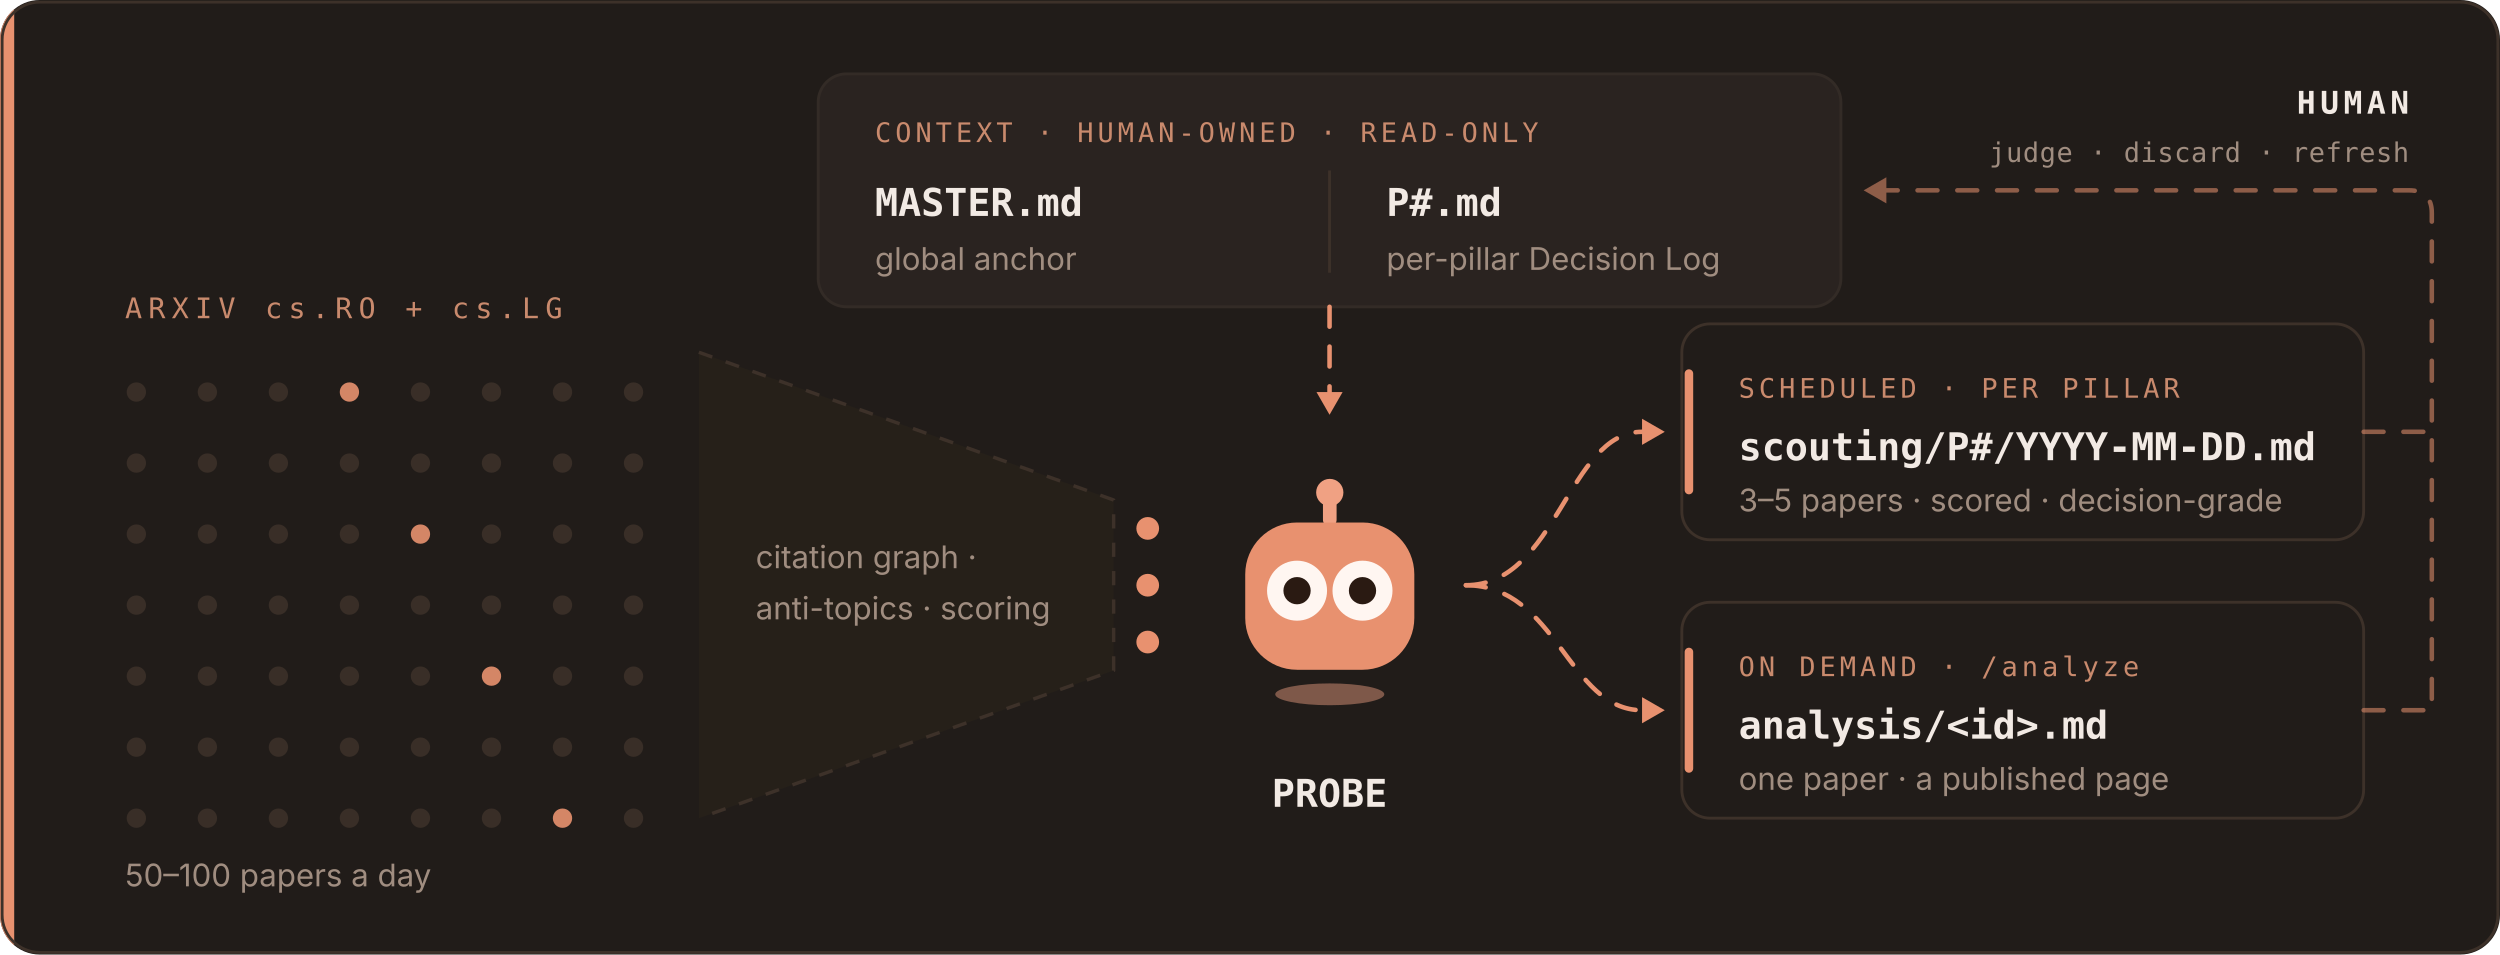
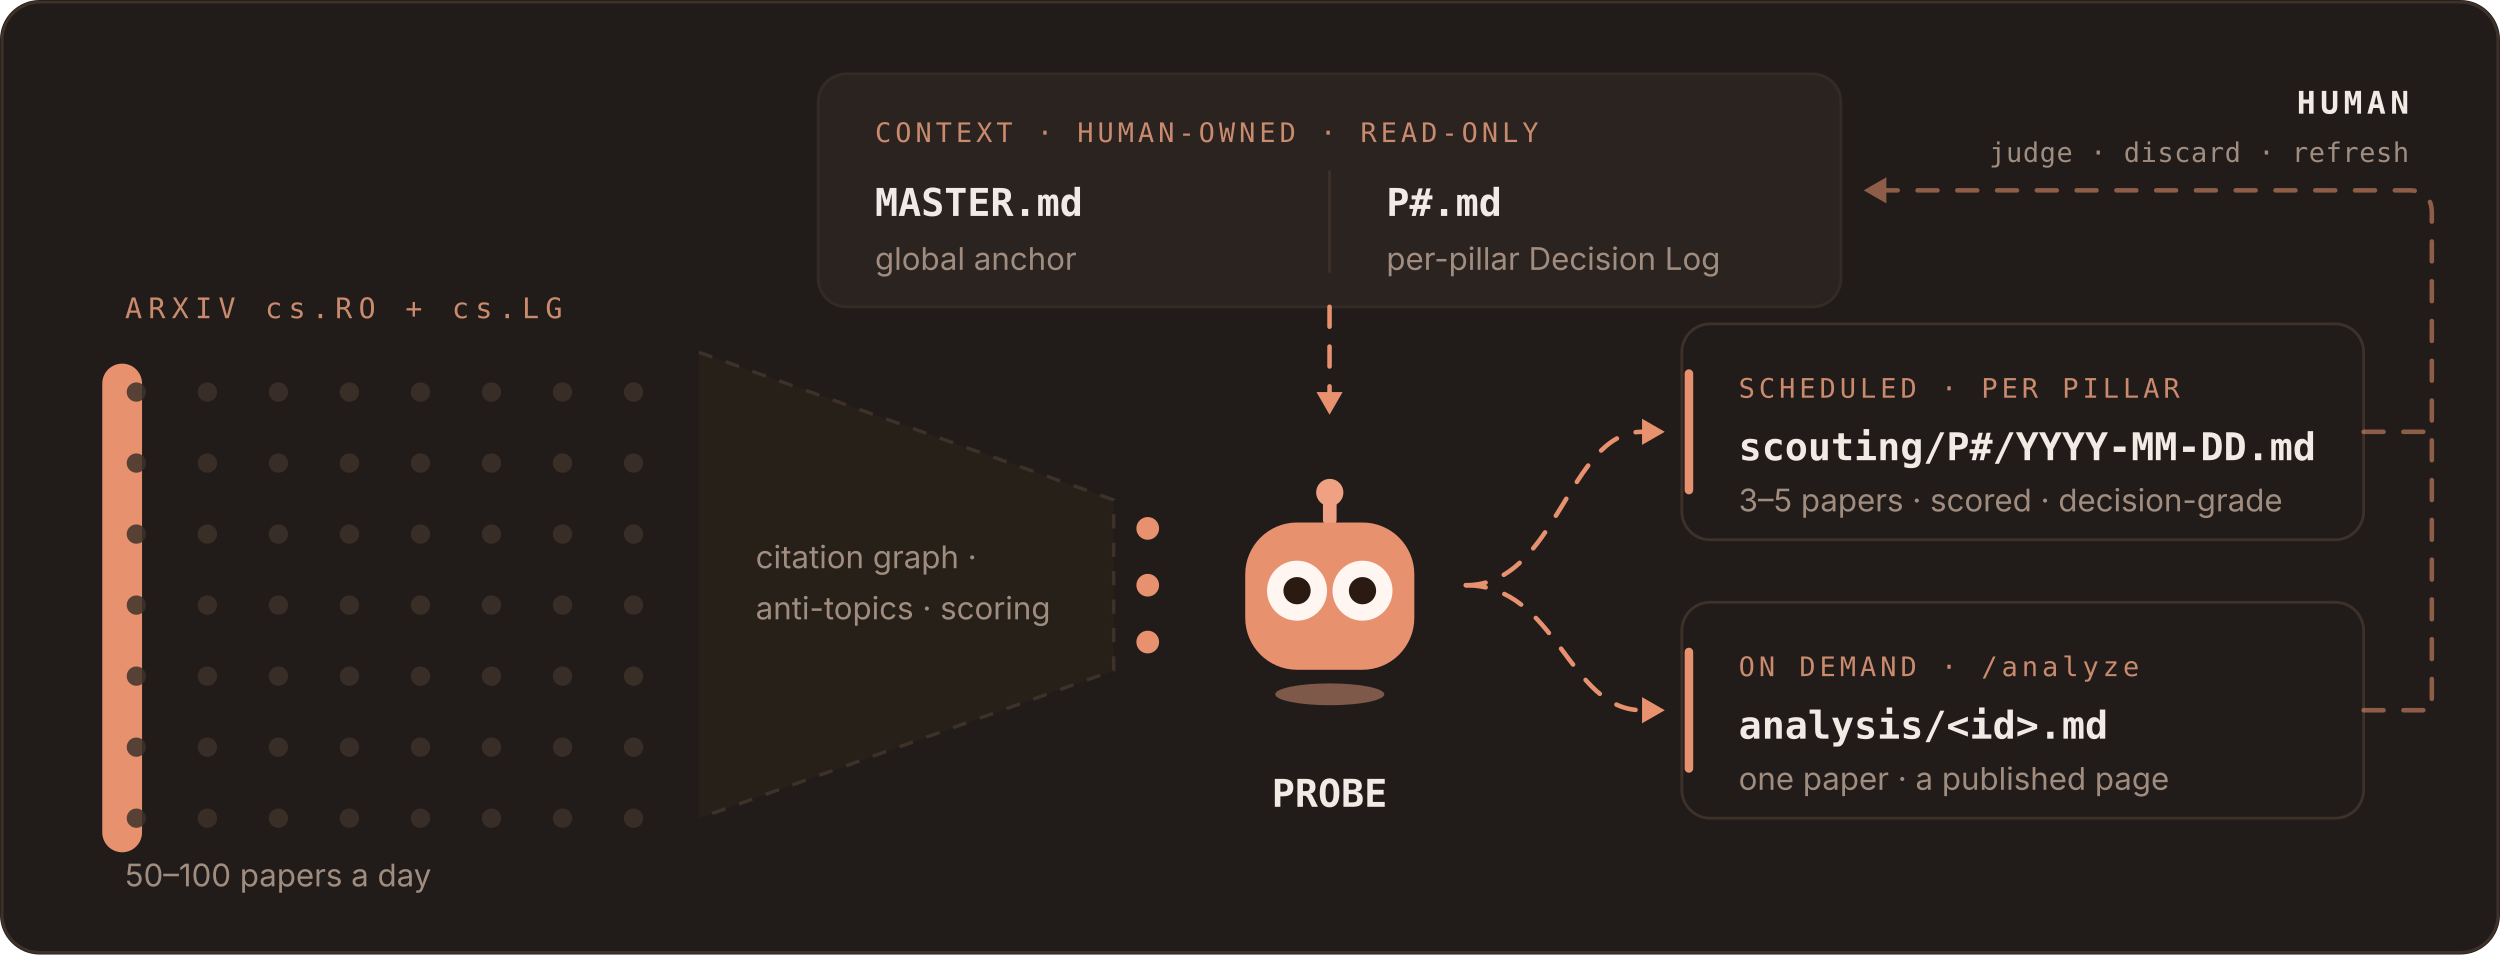
- <svg xmlns="http://www.w3.org/2000/svg" width="880" height="336" viewBox="0 0 880 336" role="img" aria-label="PROBE funnel — arXiv in, 3–5 decision-grade papers out">
+ <svg xmlns="http://www.w3.org/2000/svg" width="880" height="336" viewBox="0 0 880 336" role="img" aria-label="PROBE pipeline — arXiv in, scouting and analysis out">
  <style>
    .hull   { fill: #E8916F; }
    .iris   { fill: #FFF6F1; }
    .pupil  { fill: #2A1A12; }
    .stalk  { stroke: #F0A183; stroke-width: 5; stroke-linecap: round; fill: none; }
    .beacon { fill: #F0A183; }
    .wave   { fill: none; stroke: #F0A183; stroke-width: 2.6;
              stroke-linecap: round; opacity: 0; }
    .shadow { fill: #F0A183; opacity: .45; }
-     .rig  { animation: bob 3.4s ease-in-out infinite; }
-     .w1   { animation: ping 2.6s ease-in-out infinite; }
-     .w2   { animation: ping 2.6s ease-in-out .34s infinite; }
-     .lid  { animation: blink 5.4s ease-in-out infinite; }
+     .rig    { animation: bob 3.4s ease-in-out infinite; }
+     .w1     { animation: ping 2.6s ease-in-out infinite; }
+     .w2     { animation: ping 2.6s ease-in-out .34s infinite; }
+     .lid    { animation: blink 5.4s ease-in-out infinite; }
    .eL, .eL .lid { transform-origin: 36px 52px; }
    .eR, .eR .lid { transform-origin: 60px 52px; }
    @keyframes bob   { 0%, 100% { transform: translateY(0); } 50% { transform: translateY(-3px); } }
    @keyframes ping  { 0%, 100% { opacity: 0; } 12%, 42% { opacity: .85; } 58% { opacity: 0; } }
    @keyframes blink { 0%, 88%, 100% { transform: scaleY(1); }
                       92% { transform: scaleY(.06); } 96% { transform: scaleY(1); } }
    @keyframes march { to { stroke-dashoffset: -14; } }

    .m    { font-family: ui-monospace, SFMono-Regular, 'SF Mono', Menlo, Consolas, monospace; }
-     .s    { font-family: system-ui, -apple-system, 'Segoe UI', 'Noto Sans KR', sans-serif; }
    .lab  { font-family: ui-monospace, SFMono-Regular, 'SF Mono', Menlo, Consolas, monospace; font-size: 10px; letter-spacing: 2.2px; fill: #C98A6D; }
+     .tick { font-family: ui-monospace, SFMono-Regular, 'SF Mono', Menlo, Consolas, monospace; font-size: 9.5px; letter-spacing: 1.4px; fill: #C98A6D; }
    .path { font-family: ui-monospace, SFMono-Regular, 'SF Mono', Menlo, Consolas, monospace; font-size: 13.5px; font-weight: 700; fill: #F2EAE4; }
    .note { font-family: system-ui, -apple-system, 'Segoe UI', 'Noto Sans KR', sans-serif; font-size: 11px; fill: #A08D80; }
-     .tick { font-family: ui-monospace, SFMono-Regular, 'SF Mono', Menlo, Consolas, monospace; font-size: 9.5px; letter-spacing: 1.4px; fill: #C98A6D; }
    .wire { fill: none; stroke: #E8916F; stroke-width: 1.6; stroke-linecap: round;
            stroke-linejoin: round; }
    .flow { stroke-dasharray: 7 7; animation: march 1.1s linear infinite; }
-     .loop { fill: none; stroke: #3D3129; stroke-width: 1.4; stroke-linecap: round;
-             stroke-linejoin: round; stroke-dasharray: 3 5; }
    .head { fill: #E8916F; }

-     .pin  { fill: #7EB6D4; }
-     .pinh { fill: none; stroke: #211C19; stroke-width: 2.4; }
-     .pinn { font-family: ui-monospace, SFMono-Regular, 'SF Mono', Menlo, Consolas, monospace; font-size: 10px; font-weight: 700; fill: #12232C;
-             text-anchor: middle; }
-     .lead { fill: none; stroke: #7EB6D4; stroke-width: 1.2; opacity: .75; }
+     .d    { fill: #3D3129; opacity: .85; }
+     .mk   { fill: #3D3129; opacity: .9; }
+     .tv   { fill: #E8916F; opacity: 0; }
+     .keep { fill: #E8916F; animation: keep 9s linear infinite; }
+     .cull { fill: none; stroke: #A08D80; stroke-width: 1.5; stroke-linecap: round;
+             opacity: 0; }
+     .scan { animation: scan 9s linear infinite; }
+     @keyframes scan {
+       0%        { transform: translateX(0); opacity: 0; }
+       3%        { opacity: .11; }
+       30%       { transform: translateX(196px); opacity: .11; }
+       34%, 100% { transform: translateX(196px); opacity: 0; }
+     }
+     @keyframes keep {
+       0%, 34%   { opacity: 1; }
+       40%, 100% { opacity: 0; }
+     }
+     #m0 { animation: mark0 9s linear infinite; }
+     @keyframes mark0 {
+       0%, 4.6%        { fill: #3D3129; transform: scale(1); }
+       6.1%      { fill: #E8916F; transform: scale(1.9); }
+       10.6%        { fill: #E8916F; transform: scale(1); }
+       34%           { fill: #E8916F; transform: scale(1); }
+       39%, 100% { fill: #3D3129; transform: scale(1); }
+     }
+     #t0 { animation: trav0 9s ease-in-out infinite; }
+     @keyframes trav0 {
+       0%, 34%        { transform: translate(0, 0) scale(1); opacity: 0; }
+       35%        { transform: translate(0, 0) scale(1); opacity: 1; }
+       58%           { transform: translate(331px, -2px) scale(1.6); opacity: 1; }
+       62%, 100% { transform: translate(331px, -2px) scale(1.18); opacity: 1; }
+     }
+     #m1 { animation: mark1 9s linear infinite; }
+     @keyframes mark1 {
+       0%, 8.4%        { fill: #3D3129; transform: scale(1); }
+       9.9%      { fill: #E8916F; transform: scale(1.9); }
+       14.4%        { fill: #E8916F; transform: scale(1); }
+       36%           { fill: #E8916F; transform: scale(1); }
+       41%, 100% { fill: #3D3129; transform: scale(1); }
+     }
+     #t1 { animation: trav1 9s ease-in-out infinite; }
+     @keyframes trav1 {
+       0%, 36%  { transform: translate(0, 0) scale(1); opacity: 0; }
+       37%  { transform: translate(0, 0) scale(1); opacity: 1; }
+       50%       { transform: translate(168px, -45px) scale(1); opacity: 1; }
+       58%, 100% { transform: translate(199px, -53px) scale(.35); opacity: 0; }
+     }
+     #x1 { animation: cull1 9s linear infinite; }
+     @keyframes cull1 {
+       0%, 50%       { opacity: 0; transform: scale(.6); }
+       53%       { opacity: .75; transform: scale(1); }
+       61%, 100% { opacity: 0; transform: scale(1.3); }
+     }
+     #m2 { animation: mark2 9s linear infinite; }
+     @keyframes mark2 {
+       0%, 12.2%        { fill: #3D3129; transform: scale(1); }
+       13.7%      { fill: #E8916F; transform: scale(1.9); }
+       18.2%        { fill: #E8916F; transform: scale(1); }
+       38%           { fill: #E8916F; transform: scale(1); }
+       43%, 100% { fill: #3D3129; transform: scale(1); }
+     }
+     #t2 { animation: trav2 9s ease-in-out infinite; }
+     @keyframes trav2 {
+       0%, 38%  { transform: translate(0, 0) scale(1); opacity: 0; }
+       39%  { transform: translate(0, 0) scale(1); opacity: 1; }
+       52%       { transform: translate(118px, 29px) scale(1); opacity: 1; }
+       60%, 100% { transform: translate(139px, 34px) scale(.35); opacity: 0; }
+     }
+     #x2 { animation: cull2 9s linear infinite; }
+     @keyframes cull2 {
+       0%, 52%       { opacity: 0; transform: scale(.6); }
+       55%       { opacity: .75; transform: scale(1); }
+       63%, 100% { opacity: 0; transform: scale(1.3); }
+     }
+     #m3 { animation: mark3 9s linear infinite; }
+     @keyframes mark3 {
+       0%, 16.1%        { fill: #3D3129; transform: scale(1); }
+       17.6%      { fill: #E8916F; transform: scale(1.9); }
+       22.1%        { fill: #E8916F; transform: scale(1); }
+       40%           { fill: #E8916F; transform: scale(1); }
+       45%, 100% { fill: #3D3129; transform: scale(1); }
+     }
+     #t3 { animation: trav3 9s ease-in-out infinite; }
+     @keyframes trav3 {
+       0%, 40%        { transform: translate(0, 0) scale(1); opacity: 0; }
+       41%        { transform: translate(0, 0) scale(1); opacity: 1; }
+       62%           { transform: translate(256px, -7px) scale(1.6); opacity: 1; }
+       66%, 100% { transform: translate(256px, -7px) scale(1.18); opacity: 1; }
+     }
+     #m4 { animation: mark4 9s linear infinite; }
+     @keyframes mark4 {
+       0%, 23.7%        { fill: #3D3129; transform: scale(1); }
+       25.2%      { fill: #E8916F; transform: scale(1.9); }
+       29.7%        { fill: #E8916F; transform: scale(1); }
+       42%           { fill: #E8916F; transform: scale(1); }
+       47%, 100% { fill: #3D3129; transform: scale(1); }
+     }
+     #t4 { animation: trav4 9s ease-in-out infinite; }
+     @keyframes trav4 {
+       0%, 42%  { transform: translate(0, 0) scale(1); opacity: 0; }
+       43%  { transform: translate(0, 0) scale(1); opacity: 1; }
+       56%       { transform: translate(82px, 17px) scale(1); opacity: 1; }
+       64%, 100% { transform: translate(97px, 20px) scale(.35); opacity: 0; }
+     }
+     #x4 { animation: cull4 9s linear infinite; }
+     @keyframes cull4 {
+       0%, 56%       { opacity: 0; transform: scale(.6); }
+       59%       { opacity: .75; transform: scale(1); }
+       67%, 100% { opacity: 0; transform: scale(1.3); }
+     }
+     #m5 { animation: mark5 9s linear infinite; }
+     @keyframes mark5 {
+       0%, 27.6%        { fill: #3D3129; transform: scale(1); }
+       29.1%      { fill: #E8916F; transform: scale(1.9); }
+       33.6%        { fill: #E8916F; transform: scale(1); }
+       44%           { fill: #E8916F; transform: scale(1); }
+       49%, 100% { fill: #3D3129; transform: scale(1); }
+     }
+     #t5 { animation: trav5 9s ease-in-out infinite; }
+     @keyframes trav5 {
+       0%, 44%        { transform: translate(0, 0) scale(1); opacity: 0; }
+       45%        { transform: translate(0, 0) scale(1); opacity: 1; }
+       66%           { transform: translate(181px, -12px) scale(1.6); opacity: 1; }
+       70%, 100% { transform: translate(181px, -12px) scale(1.18); opacity: 1; }
+     }

    @media (prefers-reduced-motion: reduce) {
-       .rig, .lid, .wave, .flow, .pulse { animation: none; }
+       .rig, .lid, .wave, .flow { animation: none; }
      .wave { opacity: .5; }
+       .scan, .tv, .cull { display: none; }
+       .mk, .keep { animation: none; }
+       .mk { fill: #E8916F; }
+       .keep { opacity: 1; }
    }
  </style>
-   <defs>
-     <clipPath id="frame">
-       <rect x="0" y="0" width="880" height="336" rx="14" />
-     </clipPath>
-   </defs>
  <rect width="880" height="336" rx="14" fill="#211C19" />
-   <g clip-path="url(#frame)">
-     <rect width="5" height="336" fill="#E8916F" />
-   </g>
  <rect x=".75" y=".75" width="878.5" height="334.5" rx="13.25" fill="none" stroke="#3D3129" />
  <rect x="288" y="26" width="360" height="82" rx="10" fill="#2A2320" stroke="#332B26" />
  <text class="tick" x="308" y="50">CONTEXT · HUMAN-OWNED · READ-ONLY</text>
  <path d="M468 60 V96" stroke="#3D3129" stroke-width="1" />
  <text class="path" x="308" y="76" font-size="13">MASTER.md</text>
  <text class="note" x="308" y="95">global anchor</text>
  <text class="path" x="488" y="76" font-size="13">P#.md</text>
  <text class="note" x="488" y="95">per-pillar Decision Log</text>
  <path class="wire flow" d="M468 108 V138" />
  <path class="head" d="M468 146 l-4.6 -8 h9.2 z" />
  <text class="lab" x="44" y="112">ARXIV cs.RO + cs.LG</text>
-   <circle cx="48" cy="138" r="3.4" fill="#3D3129" opacity=".85" />
-   <circle cx="73" cy="138" r="3.4" fill="#3D3129" opacity=".85" />
-   <circle cx="98" cy="138" r="3.4" fill="#3D3129" opacity=".85" />
-   <circle cx="123" cy="138" r="3.4" fill="#E8916F" opacity=".9" />
-   <circle cx="148" cy="138" r="3.4" fill="#3D3129" opacity=".85" />
-   <circle cx="173" cy="138" r="3.4" fill="#3D3129" opacity=".85" />
-   <circle cx="198" cy="138" r="3.4" fill="#3D3129" opacity=".85" />
-   <circle cx="223" cy="138" r="3.4" fill="#3D3129" opacity=".85" />
-   <circle cx="48" cy="163" r="3.4" fill="#3D3129" opacity=".85" />
-   <circle cx="73" cy="163" r="3.4" fill="#3D3129" opacity=".85" />
-   <circle cx="98" cy="163" r="3.4" fill="#3D3129" opacity=".85" />
-   <circle cx="123" cy="163" r="3.4" fill="#3D3129" opacity=".85" />
-   <circle cx="148" cy="163" r="3.4" fill="#3D3129" opacity=".85" />
-   <circle cx="173" cy="163" r="3.4" fill="#3D3129" opacity=".85" />
-   <circle cx="198" cy="163" r="3.4" fill="#3D3129" opacity=".85" />
-   <circle cx="223" cy="163" r="3.4" fill="#3D3129" opacity=".85" />
-   <circle cx="48" cy="188" r="3.4" fill="#3D3129" opacity=".85" />
-   <circle cx="73" cy="188" r="3.4" fill="#3D3129" opacity=".85" />
-   <circle cx="98" cy="188" r="3.4" fill="#3D3129" opacity=".85" />
-   <circle cx="123" cy="188" r="3.4" fill="#3D3129" opacity=".85" />
-   <circle cx="148" cy="188" r="3.4" fill="#E8916F" opacity=".9" />
-   <circle cx="173" cy="188" r="3.4" fill="#3D3129" opacity=".85" />
-   <circle cx="198" cy="188" r="3.4" fill="#3D3129" opacity=".85" />
-   <circle cx="223" cy="188" r="3.4" fill="#3D3129" opacity=".85" />
-   <circle cx="48" cy="213" r="3.4" fill="#3D3129" opacity=".85" />
-   <circle cx="73" cy="213" r="3.4" fill="#3D3129" opacity=".85" />
-   <circle cx="98" cy="213" r="3.4" fill="#3D3129" opacity=".85" />
-   <circle cx="123" cy="213" r="3.4" fill="#3D3129" opacity=".85" />
-   <circle cx="148" cy="213" r="3.4" fill="#3D3129" opacity=".85" />
-   <circle cx="173" cy="213" r="3.4" fill="#3D3129" opacity=".85" />
-   <circle cx="198" cy="213" r="3.4" fill="#3D3129" opacity=".85" />
-   <circle cx="223" cy="213" r="3.4" fill="#3D3129" opacity=".85" />
-   <circle cx="48" cy="238" r="3.4" fill="#3D3129" opacity=".85" />
-   <circle cx="73" cy="238" r="3.4" fill="#3D3129" opacity=".85" />
-   <circle cx="98" cy="238" r="3.4" fill="#3D3129" opacity=".85" />
-   <circle cx="123" cy="238" r="3.4" fill="#3D3129" opacity=".85" />
-   <circle cx="148" cy="238" r="3.4" fill="#3D3129" opacity=".85" />
-   <circle cx="173" cy="238" r="3.4" fill="#E8916F" opacity=".9" />
-   <circle cx="198" cy="238" r="3.4" fill="#3D3129" opacity=".85" />
-   <circle cx="223" cy="238" r="3.4" fill="#3D3129" opacity=".85" />
-   <circle cx="48" cy="263" r="3.4" fill="#3D3129" opacity=".85" />
-   <circle cx="73" cy="263" r="3.4" fill="#3D3129" opacity=".85" />
-   <circle cx="98" cy="263" r="3.4" fill="#3D3129" opacity=".85" />
-   <circle cx="123" cy="263" r="3.4" fill="#3D3129" opacity=".85" />
-   <circle cx="148" cy="263" r="3.4" fill="#3D3129" opacity=".85" />
-   <circle cx="173" cy="263" r="3.4" fill="#3D3129" opacity=".85" />
-   <circle cx="198" cy="263" r="3.4" fill="#3D3129" opacity=".85" />
-   <circle cx="223" cy="263" r="3.4" fill="#3D3129" opacity=".85" />
-   <circle cx="48" cy="288" r="3.4" fill="#3D3129" opacity=".85" />
-   <circle cx="73" cy="288" r="3.4" fill="#3D3129" opacity=".85" />
-   <circle cx="98" cy="288" r="3.4" fill="#3D3129" opacity=".85" />
-   <circle cx="123" cy="288" r="3.4" fill="#3D3129" opacity=".85" />
-   <circle cx="148" cy="288" r="3.4" fill="#3D3129" opacity=".85" />
-   <circle cx="173" cy="288" r="3.4" fill="#3D3129" opacity=".85" />
-   <circle cx="198" cy="288" r="3.4" fill="#E8916F" opacity=".9" />
-   <circle cx="223" cy="288" r="3.4" fill="#3D3129" opacity=".85" />
+   <rect class="scan" x="36" y="128" width="14" height="172" rx="7" fill="#E8916F" />
+   <circle class="d" cx="48" cy="138" r="3.4" />
+   <circle class="d" cx="73" cy="138" r="3.4" />
+   <circle class="d" cx="98" cy="138" r="3.4" />
+   <circle class="d" cx="148" cy="138" r="3.4" />
+   <circle class="d" cx="173" cy="138" r="3.4" />
+   <circle class="d" cx="198" cy="138" r="3.4" />
+   <circle class="d" cx="223" cy="138" r="3.4" />
+   <circle class="d" cx="48" cy="163" r="3.4" />
+   <circle class="d" cx="73" cy="163" r="3.4" />
+   <circle class="d" cx="98" cy="163" r="3.4" />
+   <circle class="d" cx="123" cy="163" r="3.4" />
+   <circle class="d" cx="148" cy="163" r="3.4" />
+   <circle class="d" cx="173" cy="163" r="3.4" />
+   <circle class="d" cx="223" cy="163" r="3.4" />
+   <circle class="d" cx="48" cy="188" r="3.4" />
+   <circle class="d" cx="98" cy="188" r="3.4" />
+   <circle class="d" cx="123" cy="188" r="3.4" />
+   <circle class="d" cx="148" cy="188" r="3.4" />
+   <circle class="d" cx="173" cy="188" r="3.4" />
+   <circle class="d" cx="198" cy="188" r="3.4" />
+   <circle class="d" cx="223" cy="188" r="3.4" />
+   <circle class="d" cx="48" cy="213" r="3.4" />
+   <circle class="d" cx="73" cy="213" r="3.4" />
+   <circle class="d" cx="98" cy="213" r="3.4" />
+   <circle class="d" cx="123" cy="213" r="3.4" />
+   <circle class="d" cx="173" cy="213" r="3.4" />
+   <circle class="d" cx="198" cy="213" r="3.4" />
+   <circle class="d" cx="223" cy="213" r="3.4" />
+   <circle class="d" cx="48" cy="238" r="3.4" />
+   <circle class="d" cx="73" cy="238" r="3.4" />
+   <circle class="d" cx="98" cy="238" r="3.4" />
+   <circle class="d" cx="123" cy="238" r="3.4" />
+   <circle class="d" cx="148" cy="238" r="3.4" />
+   <circle class="d" cx="173" cy="238" r="3.4" />
+   <circle class="d" cx="198" cy="238" r="3.4" />
+   <circle class="d" cx="48" cy="263" r="3.4" />
+   <circle class="d" cx="73" cy="263" r="3.4" />
+   <circle class="d" cx="98" cy="263" r="3.4" />
+   <circle class="d" cx="123" cy="263" r="3.4" />
+   <circle class="d" cx="148" cy="263" r="3.4" />
+   <circle class="d" cx="173" cy="263" r="3.4" />
+   <circle class="d" cx="198" cy="263" r="3.4" />
+   <circle class="d" cx="223" cy="263" r="3.4" />
+   <circle class="d" cx="48" cy="288" r="3.4" />
+   <circle class="d" cx="73" cy="288" r="3.4" />
+   <circle class="d" cx="123" cy="288" r="3.4" />
+   <circle class="d" cx="148" cy="288" r="3.4" />
+   <circle class="d" cx="173" cy="288" r="3.4" />
+   <circle class="d" cx="198" cy="288" r="3.4" />
+   <circle class="d" cx="223" cy="288" r="3.4" />
+   <g transform="translate(73 188)">
+     <circle class="mk" id="m0" r="3.4" />
+   </g>
+   <g transform="translate(98 288)">
+     <circle class="mk" id="m1" r="3.4" />
+   </g>
+   <g transform="translate(123 138)">
+     <circle class="mk" id="m2" r="3.4" />
+   </g>
+   <g transform="translate(148 213)">
+     <circle class="mk" id="m3" r="3.4" />
+   </g>
+   <g transform="translate(198 163)">
+     <circle class="mk" id="m4" r="3.4" />
+   </g>
+   <g transform="translate(223 238)">
+     <circle class="mk" id="m5" r="3.4" />
+   </g>
  <text class="note" x="44" y="312" font-size="10.5">50–100 papers a day</text>
  <path d="M246 124 L392 176 V236 L246 288" fill="#262019" stroke="#3D3129" stroke-width="1.2" stroke-dasharray="5 5" stroke-linejoin="round" />
  <text class="note" x="266" y="200" font-size="10.5">citation graph ·</text>
  <text class="note" x="266" y="218" font-size="10.5">anti-topics · scoring</text>
-   <circle cx="404" cy="186" r="4" fill="#E8916F" />
-   <circle cx="404" cy="206" r="4" fill="#E8916F" />
-   <circle cx="404" cy="226" r="4" fill="#E8916F" />
+   <circle class="keep" cx="404" cy="186" r="4" />
+   <circle class="keep" cx="404" cy="206" r="4" />
+   <circle class="keep" cx="404" cy="226" r="4" />
+   <g transform="translate(73 188)">
+     <circle class="tv" id="t0" r="3.4" />
+   </g>
+   <g transform="translate(98 288)">
+     <circle class="tv" id="t1" r="3.4" />
+   </g>
+   <g transform="translate(123 138)">
+     <circle class="tv" id="t2" r="3.4" />
+   </g>
+   <g transform="translate(148 213)">
+     <circle class="tv" id="t3" r="3.4" />
+   </g>
+   <g transform="translate(198 163)">
+     <circle class="tv" id="t4" r="3.4" />
+   </g>
+   <g transform="translate(223 238)">
+     <circle class="tv" id="t5" r="3.4" />
+   </g>
+   <g transform="translate(281 239)">
+     <path class="cull" id="x1" d="M-4 -4 L4 4 M-4 4 L4 -4" />
+   </g>
+   <g transform="translate(252 169)">
+     <path class="cull" id="x2" d="M-4 -4 L4 4 M-4 4 L4 -4" />
+   </g>
+   <g transform="translate(288 182)">
+     <path class="cull" id="x4" d="M-4 -4 L4 4 M-4 4 L4 -4" />
+   </g>
  <g transform="translate(422 158) scale(0.96)">
    <ellipse class="shadow" cx="48" cy="90" rx="20" ry="4" />
    <g class="rig">
      <path class="wave w1" d="M41.04 11.12 A8.5 8.5 0 0 1 54.96 11.12" />
      <path class="wave w2" d="M36.94 8.25 A13.5 13.5 0 0 1 59.06 8.25" />
      <path class="stalk" d="M48 26 V19" />
      <circle class="beacon" cx="48" cy="16" r="5" />
      <rect class="hull" x="17" y="27" width="62" height="54" rx="19" />
      <g class="eye eL">
        <g class="lid">
          <circle class="iris" cx="36" cy="52" r="11" />
          <circle class="pupil" cx="36" cy="52" r="5" />
        </g>
      </g>
      <g class="eye eR">
        <g class="lid">
          <circle class="iris" cx="60" cy="52" r="11" />
          <circle class="pupil" cx="60" cy="52" r="5" />
        </g>
      </g>
    </g>
  </g>
  <text class="path" x="468" y="284" text-anchor="middle" font-size="14">PROBE</text>
  <path class="wire flow" d="M516 206 C548 206, 552 152, 578 152" />
  <path class="head" d="M586 152 l-8 -4.6 v9.2 z" />
  <path class="wire flow" d="M516 206 C548 206, 552 250, 578 250" />
  <path class="head" d="M586 250 l-8 -4.6 v9.2 z" />
  <rect x="592" y="114" width="240" height="76" rx="10" fill="#211C19" stroke="#3D3129" />
  <rect x="593" y="130" width="3" height="44" rx="1.5" fill="#E8916F" />
  <text class="tick" x="612" y="140">SCHEDULED · PER PILLAR</text>
  <text class="path" x="612" y="162">scouting/P#/YYYY-MM-DD.md</text>
  <text class="note" x="612" y="180">3–5 papers · scored · decision-grade</text>
  <rect x="592" y="212" width="240" height="76" rx="10" fill="#211C19" stroke="#3D3129" />
  <rect x="593" y="228" width="3" height="44" rx="1.5" fill="#E8916F" />
  <text class="tick" x="612" y="238">ON DEMAND · /analyze</text>
  <text class="path" x="612" y="260">analysis/&lt;id&gt;.md</text>
  <text class="note" x="612" y="278">one paper · a published page</text>
+   <text class="m" x="848" y="40" text-anchor="end" font-size="11" font-weight="700" letter-spacing="1.6" fill="#F2EAE4">HUMAN</text>
+   <text class="m" x="848" y="57" text-anchor="end" font-size="9.5" letter-spacing=".2" fill="#A08D80">judge · discard · refresh</text>
  <g opacity=".55">
    <path class="wire flow" d="M832 152 H856 M832 250 H856 V75 q0 -8 -8 -8 H664" />
    <path class="head" d="M656 67 l8 -4.6 v9.2 z" />
  </g>
-   <text class="m" x="848" y="40" text-anchor="end" font-size="11" font-weight="700" letter-spacing="1.6" fill="#F2EAE4">HUMAN</text>
-   <text class="m" x="848" y="57" text-anchor="end" font-size="9.5" letter-spacing=".2" fill="#A08D80">judge · discard · refresh</text>
</svg>
